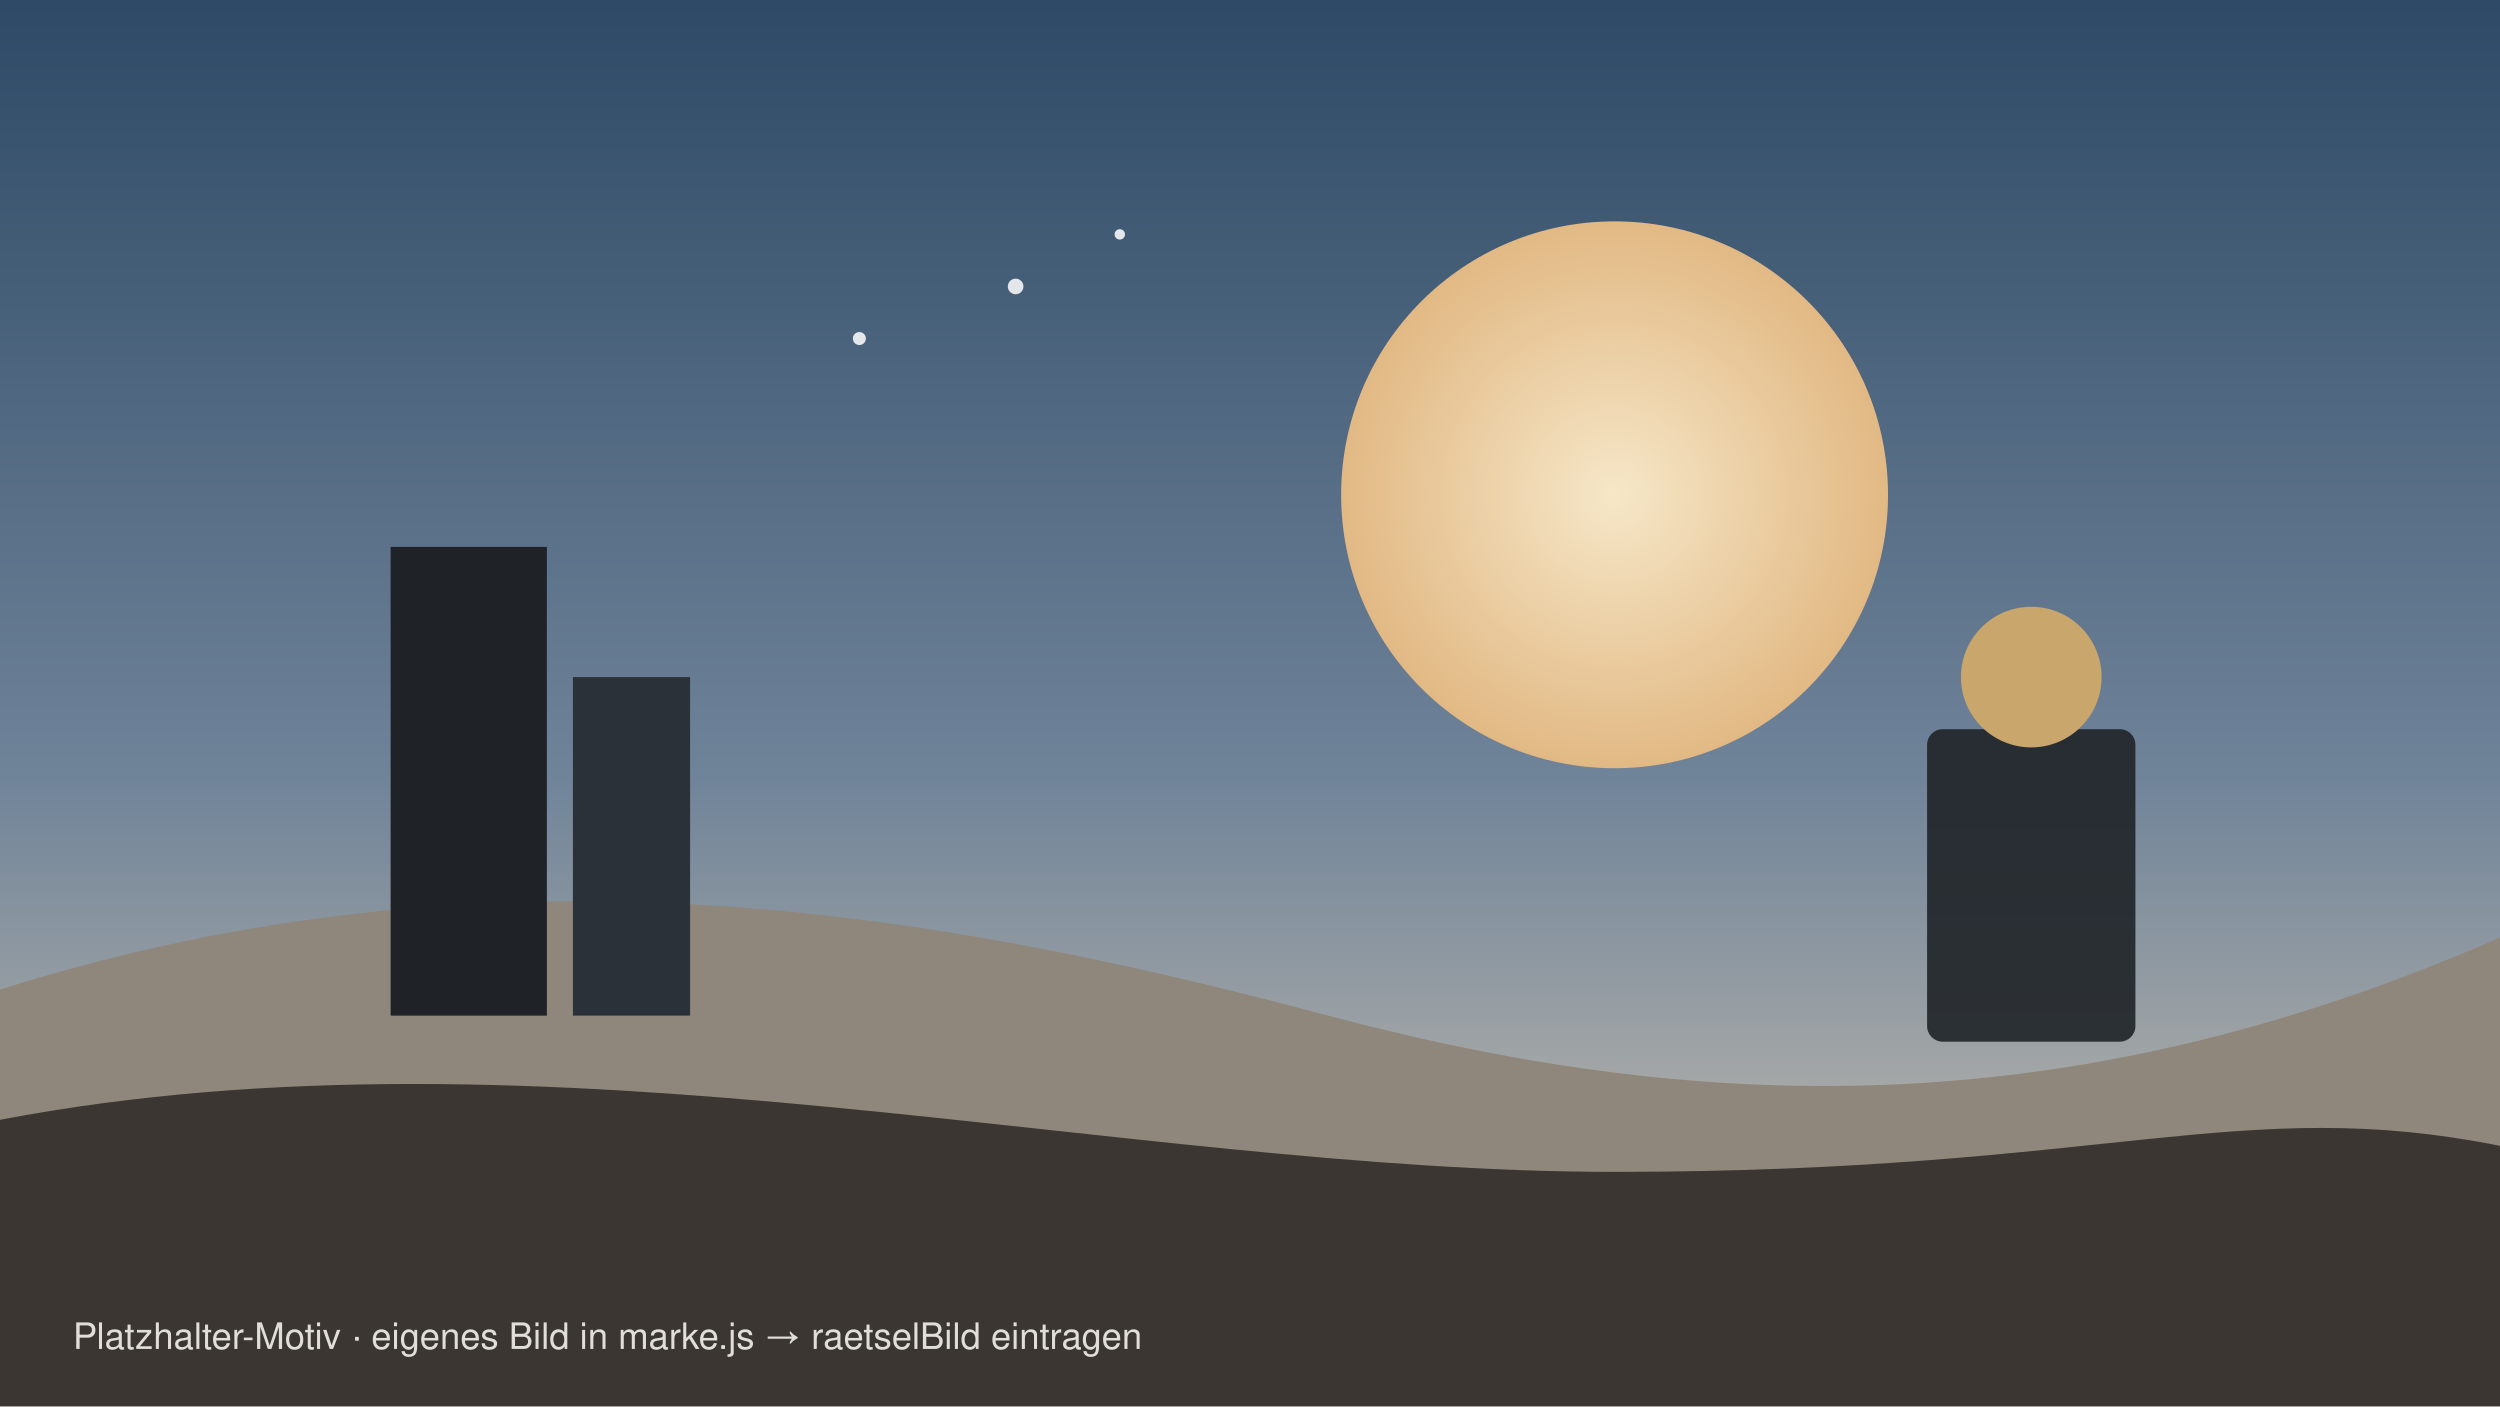
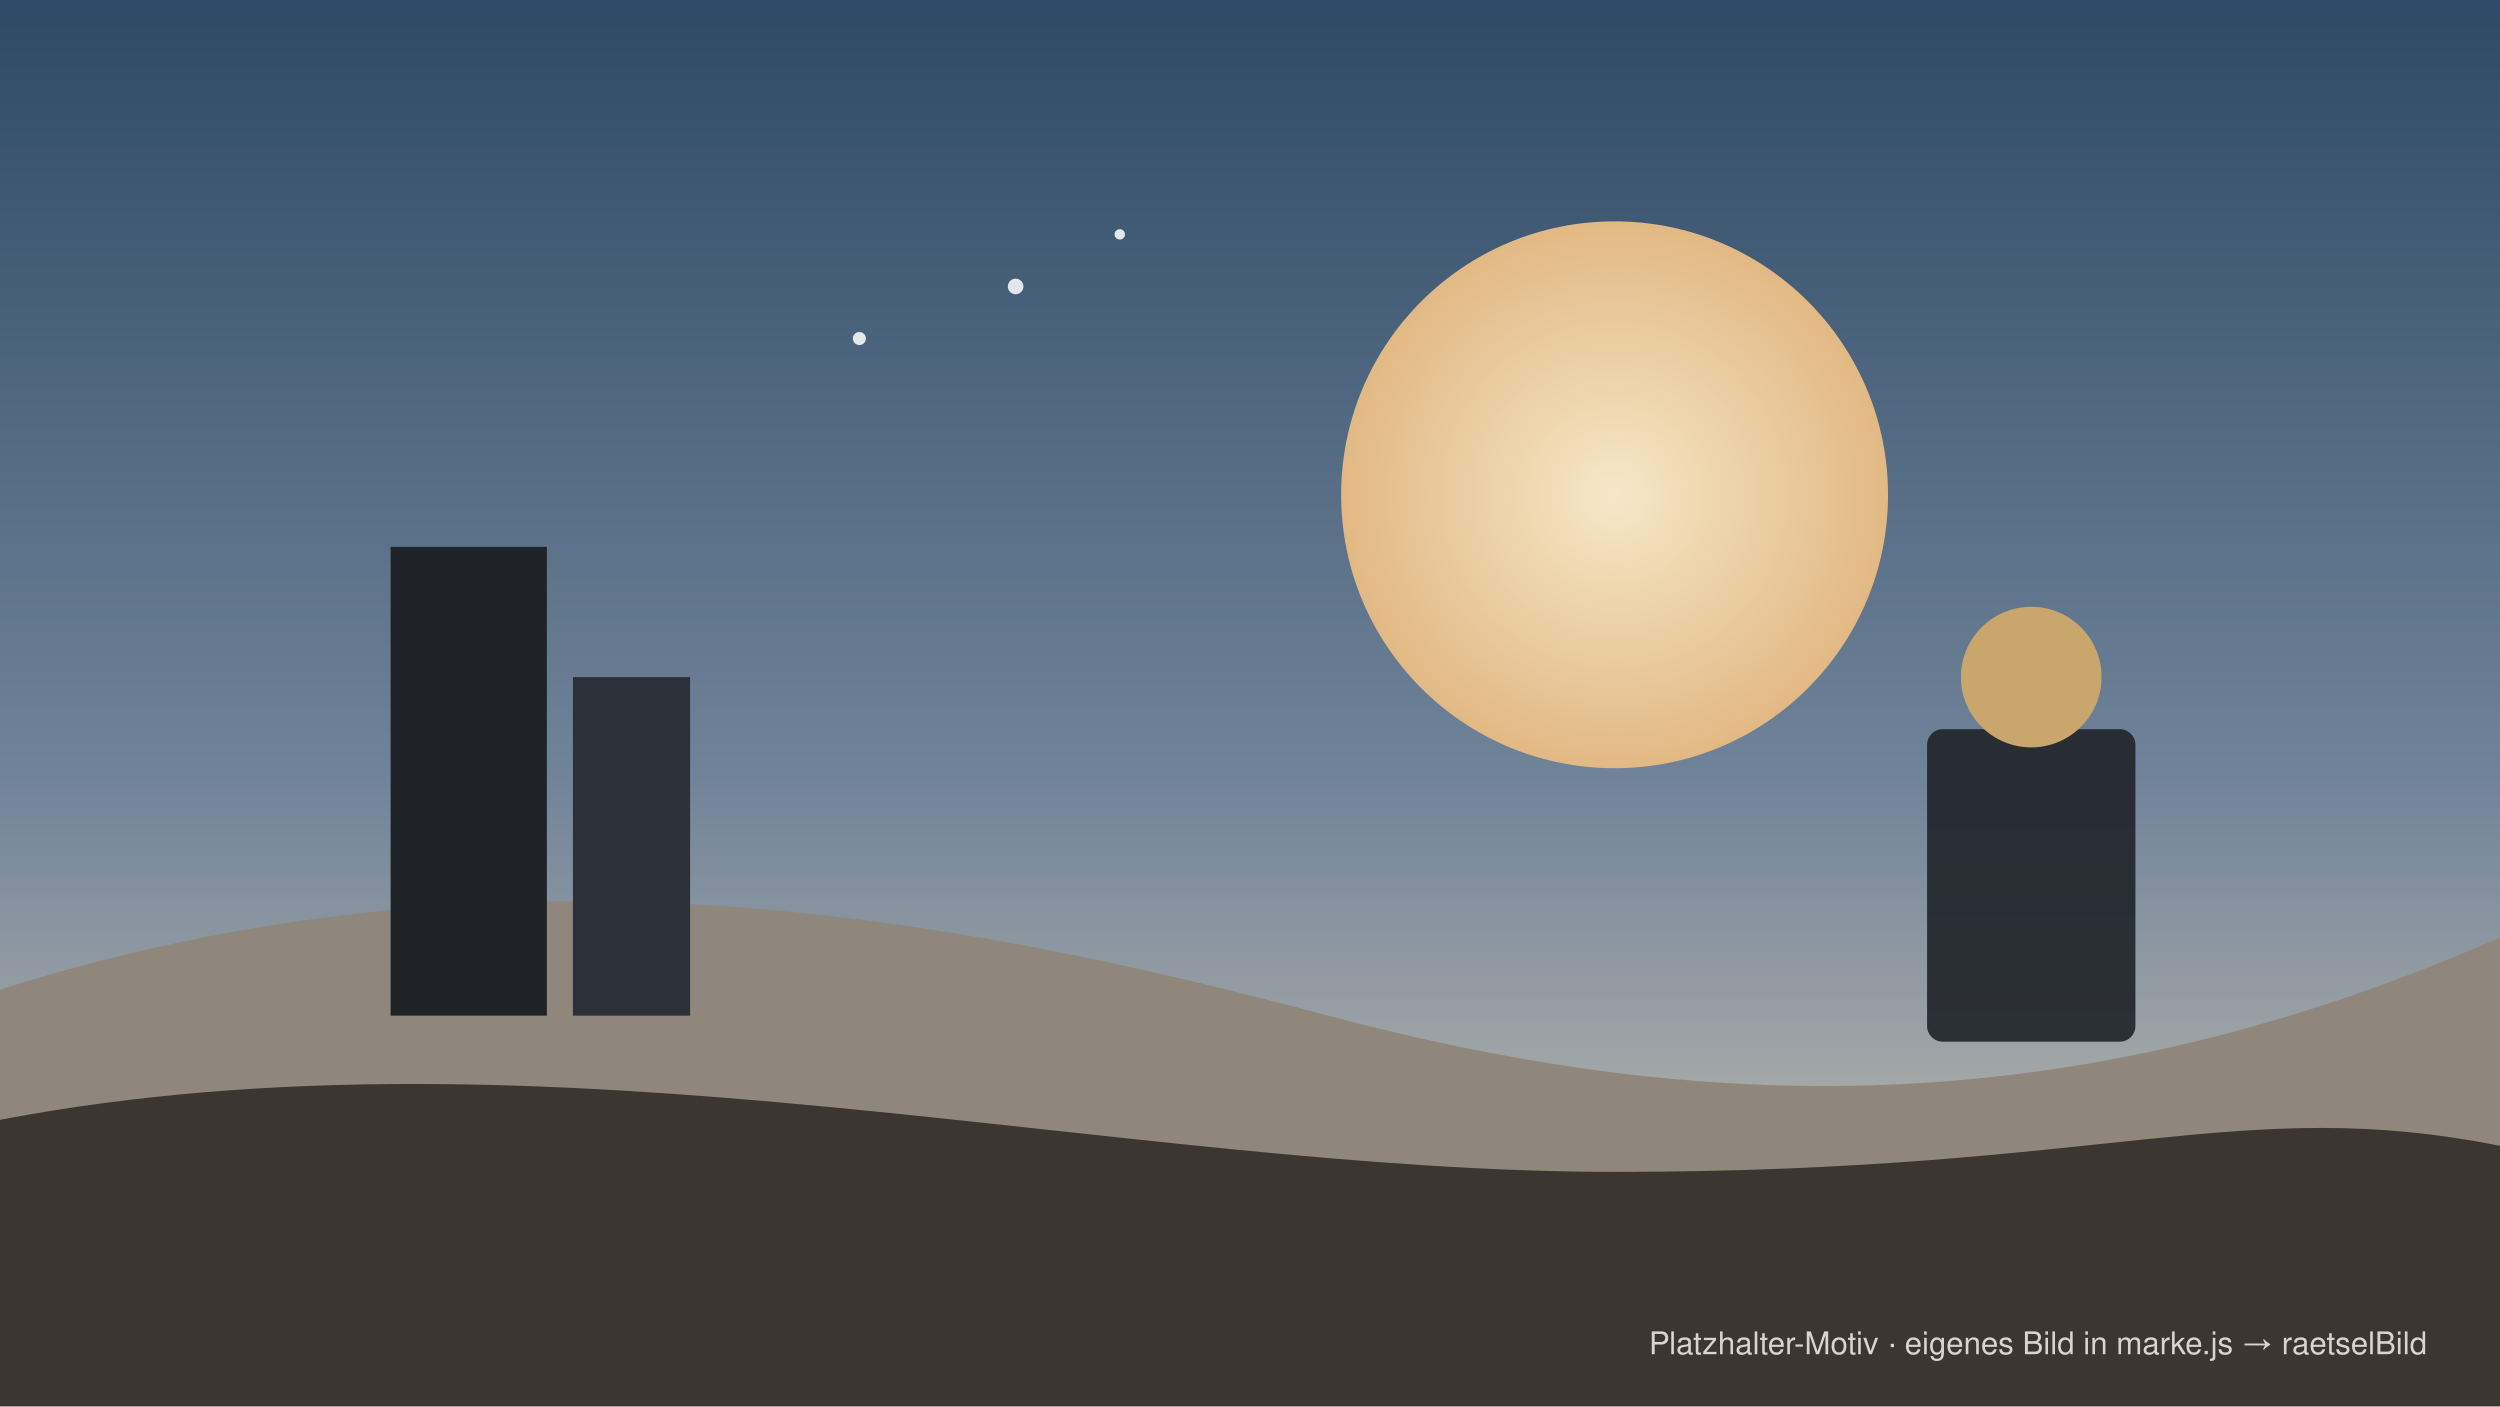
<svg xmlns="http://www.w3.org/2000/svg" viewBox="0 0 1920 1080" width="1920" height="1080" role="img" aria-label="Abstraktes Platzhalter-Motiv für das Einstiegsrätsel">
  <defs>
    <linearGradient id="himmel" x1="0" y1="0" x2="0" y2="1">
      <stop offset="0" stop-color="#2E4A66" />
      <stop offset="0.55" stop-color="#6F8399" />
      <stop offset="1" stop-color="#D9CBB5" />
    </linearGradient>
    <radialGradient id="licht" cx="0.5" cy="0.5" r="0.5">
      <stop offset="0" stop-color="#F6E7C8" />
      <stop offset="1" stop-color="#E2B984" />
    </radialGradient>
  </defs>
  <rect width="1920" height="1080" fill="url(#himmel)" />
  <circle cx="1240" cy="380" r="210" fill="url(#licht)" />
  <path d="M0 760 C 380 640, 720 700, 1020 780 S 1600 860, 1920 720 L1920 1080 L0 1080 Z" fill="#8F877C" />
  <path d="M0 860 C 420 780, 860 900, 1240 900 S 1720 840, 1920 880 L1920 1080 L0 1080 Z" fill="#3B3632" />
  <rect x="300" y="420" width="120" height="360" fill="#1F2328" />
  <rect x="440" y="520" width="90" height="260" fill="#2B3138" />
  <rect x="1480" y="560" width="160" height="240" rx="12" fill="#1F2328" opacity="0.9" />
  <circle cx="1560" cy="520" r="54" fill="#C9A66B" />
  <g fill="#FFFFFF" opacity="0.85">
    <circle cx="780" cy="220" r="6" />
    <circle cx="860" cy="180" r="4" />
    <circle cx="660" cy="260" r="5" />
  </g>
-   <text x="56" y="1036" font-family="Segoe UI, Helvetica, Arial, sans-serif" font-size="28" fill="#F3F1EC" opacity="0.9">Platzhalter-Motiv · eigenes Bild in marke.js → raetselBild eintragen</text>
+   <text x="1864" y="1040" text-anchor="end" font-family="Segoe UI, Helvetica, Arial, sans-serif" font-size="24" fill="#F3F1EC" opacity="0.85">Platzhalter-Motiv · eigenes Bild in marke.js → raetselBild</text>
</svg>
